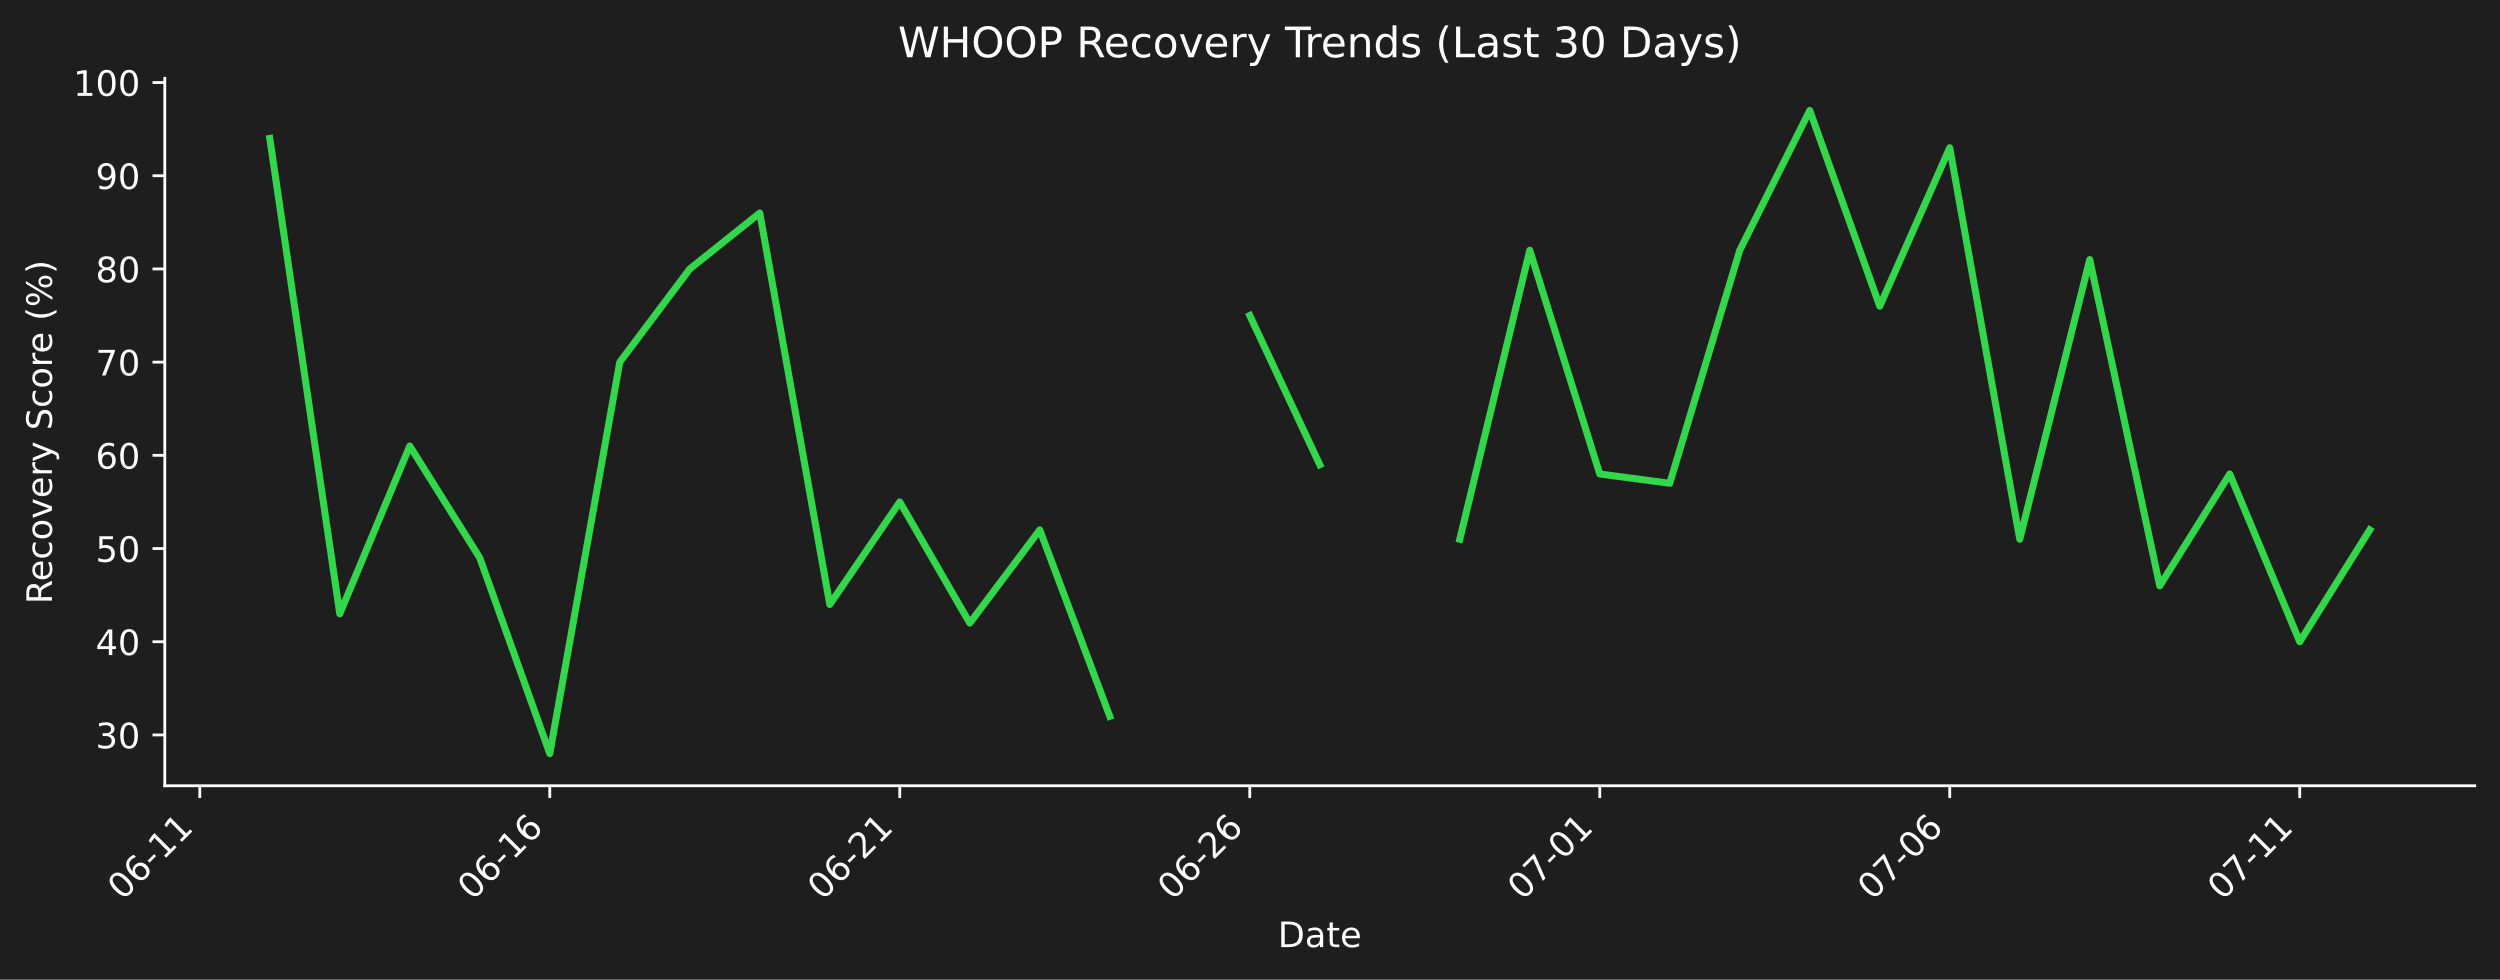
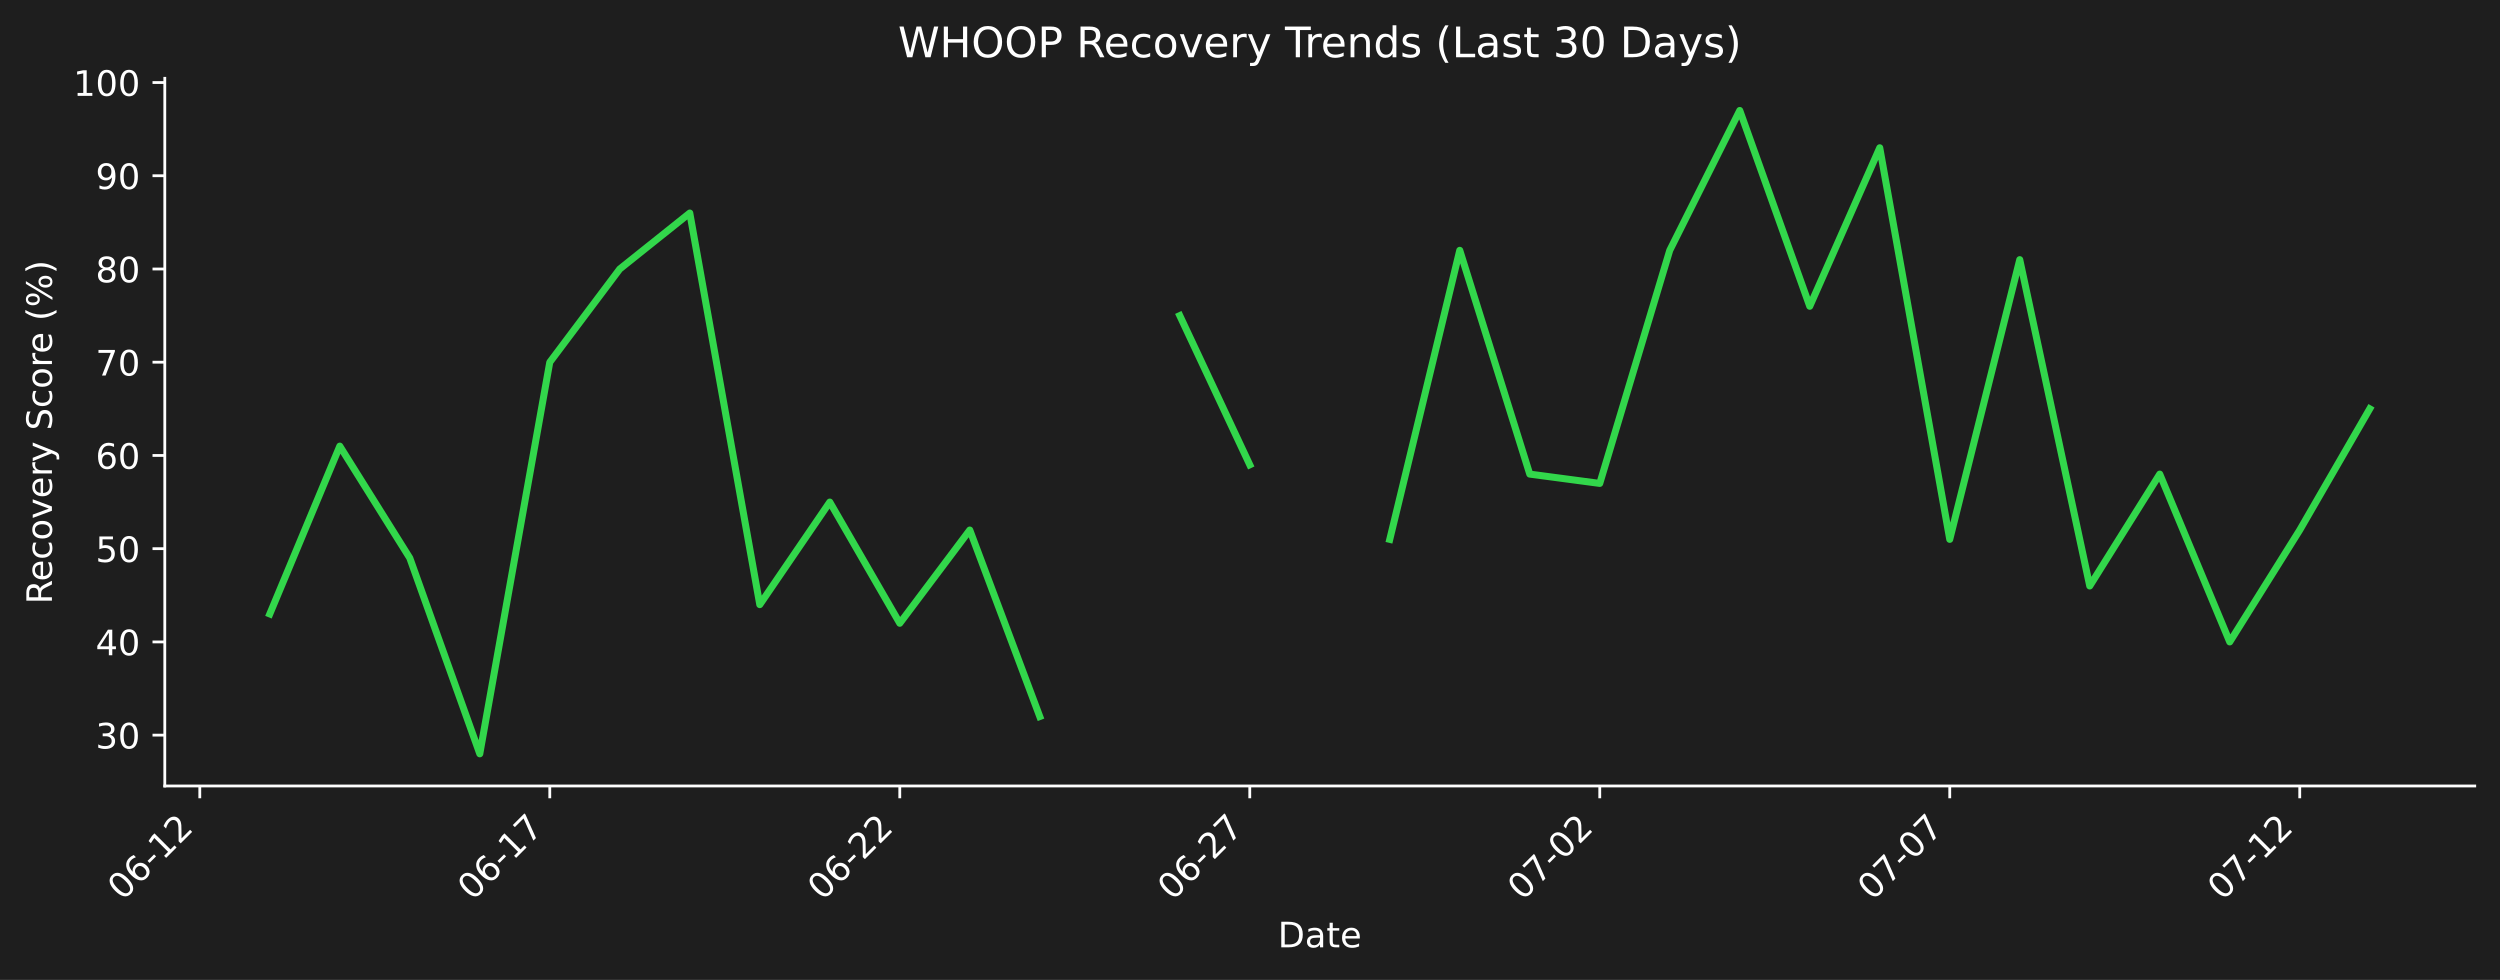
- <svg xmlns="http://www.w3.org/2000/svg" xmlns:xlink="http://www.w3.org/1999/xlink" width="712.496pt" height="279.207pt" viewBox="0 0 712.496 279.207" version="1.1">
+ <svg xmlns="http://www.w3.org/2000/svg" xmlns:xlink="http://www.w3.org/1999/xlink" width="712.496pt" height="279.271pt" viewBox="0 0 712.496 279.271" version="1.1">
  <defs>
    <style type="text/css">*{stroke-linejoin: round; stroke-linecap: butt}</style>
  </defs>
  <g id="figure_1">
    <g id="patch_1">
-       <path d="M 0 279.207  L 712.496 279.207  L 712.496 0  L 0 0  z " style="fill: #1e1e1e" />
+       <path d="M 0 279.271  L 712.496 279.271  L 712.496 0  L 0 0  z " style="fill: #1e1e1e" />
    </g>
    <g id="axes_1">
      <g id="patch_2">
-         <path d="M 46.966 223.939  L 705.296 223.939  L 705.296 22.318  L 46.966 22.318  L 46.966 223.939  z " style="fill: none" />
+         <path d="M 46.966 224.002  L 705.296 224.002  L 705.296 22.318  L 46.966 22.318  L 46.966 224.002  z " style="fill: none" />
      </g>
      <g id="matplotlib.axis_1">
        <g id="xtick_1">
          <g id="line2d_1">
            <defs>
-               <path id="m69416c2bbb" d="M 0 0  L 0 3.5  " style="stroke: #ffffff; stroke-width: 0.8" />
+               <path id="md791cb1d7b" d="M 0 0  L 0 3.5  " style="stroke: #ffffff; stroke-width: 0.8" />
            </defs>
            <g>
-               <use xlink:href="#m69416c2bbb" x="56.94" y="223.939" style="fill: #ffffff; stroke: #ffffff; stroke-width: 0.8" />
+               <use xlink:href="#md791cb1d7b" x="56.94" y="224.002" style="fill: #ffffff; stroke: #ffffff; stroke-width: 0.8" />
            </g>
          </g>
          <g id="text_1">
-             <g style="fill: #ffffff" transform="translate(34.92278 256.8584) rotate(-45) scale(0.1 -0.1)">
+             <g style="fill: #ffffff" transform="translate(34.92278 256.9221) rotate(-45) scale(0.1 -0.1)">
              <defs>
                <path id="DejaVuSans-30" d="M 2034 4250  Q 1547 4250 1301 3770  Q 1056 3291 1056 2328  Q 1056 1369 1301 889  Q 1547 409 2034 409  Q 2525 409 2770 889  Q 3016 1369 3016 2328  Q 3016 3291 2770 3770  Q 2525 4250 2034 4250  z M 2034 4750  Q 2819 4750 3233 4129  Q 3647 3509 3647 2328  Q 3647 1150 3233 529  Q 2819 -91 2034 -91  Q 1250 -91 836 529  Q 422 1150 422 2328  Q 422 3509 836 4129  Q 1250 4750 2034 4750  z " transform="scale(0.015625)" />
                <path id="DejaVuSans-36" d="M 2113 2584  Q 1688 2584 1439 2293  Q 1191 2003 1191 1497  Q 1191 994 1439 701  Q 1688 409 2113 409  Q 2538 409 2786 701  Q 3034 994 3034 1497  Q 3034 2003 2786 2293  Q 2538 2584 2113 2584  z M 3366 4563  L 3366 3988  Q 3128 4100 2886 4159  Q 2644 4219 2406 4219  Q 1781 4219 1451 3797  Q 1122 3375 1075 2522  Q 1259 2794 1537 2939  Q 1816 3084 2150 3084  Q 2853 3084 3261 2657  Q 3669 2231 3669 1497  Q 3669 778 3244 343  Q 2819 -91 2113 -91  Q 1303 -91 875 529  Q 447 1150 447 2328  Q 447 3434 972 4092  Q 1497 4750 2381 4750  Q 2619 4750 2861 4703  Q 3103 4656 3366 4563  z " transform="scale(0.015625)" />
                <path id="DejaVuSans-2d" d="M 313 2009  L 1997 2009  L 1997 1497  L 313 1497  L 313 2009  z " transform="scale(0.015625)" />
                <path id="DejaVuSans-31" d="M 794 531  L 1825 531  L 1825 4091  L 703 3866  L 703 4441  L 1819 4666  L 2450 4666  L 2450 531  L 3481 531  L 3481 0  L 794 0  L 794 531  z " transform="scale(0.015625)" />
+                 <path id="DejaVuSans-32" d="M 1228 531  L 3431 531  L 3431 0  L 469 0  L 469 531  Q 828 903 1448 1529  Q 2069 2156 2228 2338  Q 2531 2678 2651 2914  Q 2772 3150 2772 3378  Q 2772 3750 2511 3984  Q 2250 4219 1831 4219  Q 1534 4219 1204 4116  Q 875 4013 500 3803  L 500 4441  Q 881 4594 1212 4672  Q 1544 4750 1819 4750  Q 2544 4750 2975 4387  Q 3406 4025 3406 3419  Q 3406 3131 3298 2873  Q 3191 2616 2906 2266  Q 2828 2175 2409 1742  Q 1991 1309 1228 531  z " transform="scale(0.015625)" />
              </defs>
              <use xlink:href="#DejaVuSans-30" />
              <use xlink:href="#DejaVuSans-36" transform="translate(63.62305 0)" />
              <use xlink:href="#DejaVuSans-2d" transform="translate(127.2461 0)" />
              <use xlink:href="#DejaVuSans-31" transform="translate(163.3301 0)" />
-               <use xlink:href="#DejaVuSans-31" transform="translate(226.9531 0)" />
+               <use xlink:href="#DejaVuSans-32" transform="translate(226.9531 0)" />
            </g>
          </g>
        </g>
        <g id="xtick_2">
          <g id="line2d_2">
            <g>
-               <use xlink:href="#m69416c2bbb" x="156.687" y="223.939" style="fill: #ffffff; stroke: #ffffff; stroke-width: 0.8" />
+               <use xlink:href="#md791cb1d7b" x="156.687" y="224.002" style="fill: #ffffff; stroke: #ffffff; stroke-width: 0.8" />
            </g>
          </g>
          <g id="text_2">
-             <g style="fill: #ffffff" transform="translate(134.6698 256.8584) rotate(-45) scale(0.1 -0.1)">
+             <g style="fill: #ffffff" transform="translate(134.6698 256.9221) rotate(-45) scale(0.1 -0.1)">
+               <defs>
+                 <path id="DejaVuSans-37" d="M 525 4666  L 3525 4666  L 3525 4397  L 1831 0  L 1172 0  L 2766 4134  L 525 4134  L 525 4666  z " transform="scale(0.015625)" />
+               </defs>
              <use xlink:href="#DejaVuSans-30" />
              <use xlink:href="#DejaVuSans-36" transform="translate(63.62305 0)" />
              <use xlink:href="#DejaVuSans-2d" transform="translate(127.2461 0)" />
              <use xlink:href="#DejaVuSans-31" transform="translate(163.3301 0)" />
-               <use xlink:href="#DejaVuSans-36" transform="translate(226.9531 0)" />
+               <use xlink:href="#DejaVuSans-37" transform="translate(226.9531 0)" />
            </g>
          </g>
        </g>
        <g id="xtick_3">
          <g id="line2d_3">
            <g>
-               <use xlink:href="#m69416c2bbb" x="256.434" y="223.939" style="fill: #ffffff; stroke: #ffffff; stroke-width: 0.8" />
+               <use xlink:href="#md791cb1d7b" x="256.434" y="224.002" style="fill: #ffffff; stroke: #ffffff; stroke-width: 0.8" />
            </g>
          </g>
          <g id="text_3">
-             <g style="fill: #ffffff" transform="translate(234.4167 256.8584) rotate(-45) scale(0.1 -0.1)">
-               <defs>
-                 <path id="DejaVuSans-32" d="M 1228 531  L 3431 531  L 3431 0  L 469 0  L 469 531  Q 828 903 1448 1529  Q 2069 2156 2228 2338  Q 2531 2678 2651 2914  Q 2772 3150 2772 3378  Q 2772 3750 2511 3984  Q 2250 4219 1831 4219  Q 1534 4219 1204 4116  Q 875 4013 500 3803  L 500 4441  Q 881 4594 1212 4672  Q 1544 4750 1819 4750  Q 2544 4750 2975 4387  Q 3406 4025 3406 3419  Q 3406 3131 3298 2873  Q 3191 2616 2906 2266  Q 2828 2175 2409 1742  Q 1991 1309 1228 531  z " transform="scale(0.015625)" />
-               </defs>
+             <g style="fill: #ffffff" transform="translate(234.4167 256.9221) rotate(-45) scale(0.1 -0.1)">
              <use xlink:href="#DejaVuSans-30" />
              <use xlink:href="#DejaVuSans-36" transform="translate(63.62305 0)" />
              <use xlink:href="#DejaVuSans-2d" transform="translate(127.2461 0)" />
              <use xlink:href="#DejaVuSans-32" transform="translate(163.3301 0)" />
-               <use xlink:href="#DejaVuSans-31" transform="translate(226.9531 0)" />
+               <use xlink:href="#DejaVuSans-32" transform="translate(226.9531 0)" />
            </g>
          </g>
        </g>
        <g id="xtick_4">
          <g id="line2d_4">
            <g>
-               <use xlink:href="#m69416c2bbb" x="356.181" y="223.939" style="fill: #ffffff; stroke: #ffffff; stroke-width: 0.8" />
+               <use xlink:href="#md791cb1d7b" x="356.181" y="224.002" style="fill: #ffffff; stroke: #ffffff; stroke-width: 0.8" />
            </g>
          </g>
          <g id="text_4">
-             <g style="fill: #ffffff" transform="translate(334.1637 256.8584) rotate(-45) scale(0.1 -0.1)">
+             <g style="fill: #ffffff" transform="translate(334.1637 256.9221) rotate(-45) scale(0.1 -0.1)">
              <use xlink:href="#DejaVuSans-30" />
              <use xlink:href="#DejaVuSans-36" transform="translate(63.62305 0)" />
              <use xlink:href="#DejaVuSans-2d" transform="translate(127.2461 0)" />
              <use xlink:href="#DejaVuSans-32" transform="translate(163.3301 0)" />
-               <use xlink:href="#DejaVuSans-36" transform="translate(226.9531 0)" />
+               <use xlink:href="#DejaVuSans-37" transform="translate(226.9531 0)" />
            </g>
          </g>
        </g>
        <g id="xtick_5">
          <g id="line2d_5">
            <g>
-               <use xlink:href="#m69416c2bbb" x="455.928" y="223.939" style="fill: #ffffff; stroke: #ffffff; stroke-width: 0.8" />
+               <use xlink:href="#md791cb1d7b" x="455.928" y="224.002" style="fill: #ffffff; stroke: #ffffff; stroke-width: 0.8" />
            </g>
          </g>
          <g id="text_5">
-             <g style="fill: #ffffff" transform="translate(433.9107 256.8584) rotate(-45) scale(0.1 -0.1)">
-               <defs>
-                 <path id="DejaVuSans-37" d="M 525 4666  L 3525 4666  L 3525 4397  L 1831 0  L 1172 0  L 2766 4134  L 525 4134  L 525 4666  z " transform="scale(0.015625)" />
-               </defs>
+             <g style="fill: #ffffff" transform="translate(433.9107 256.9221) rotate(-45) scale(0.1 -0.1)">
              <use xlink:href="#DejaVuSans-30" />
              <use xlink:href="#DejaVuSans-37" transform="translate(63.62305 0)" />
              <use xlink:href="#DejaVuSans-2d" transform="translate(127.2461 0)" />
              <use xlink:href="#DejaVuSans-30" transform="translate(163.3301 0)" />
-               <use xlink:href="#DejaVuSans-31" transform="translate(226.9531 0)" />
+               <use xlink:href="#DejaVuSans-32" transform="translate(226.9531 0)" />
            </g>
          </g>
        </g>
        <g id="xtick_6">
          <g id="line2d_6">
            <g>
-               <use xlink:href="#m69416c2bbb" x="555.675" y="223.939" style="fill: #ffffff; stroke: #ffffff; stroke-width: 0.8" />
+               <use xlink:href="#md791cb1d7b" x="555.675" y="224.002" style="fill: #ffffff; stroke: #ffffff; stroke-width: 0.8" />
            </g>
          </g>
          <g id="text_6">
-             <g style="fill: #ffffff" transform="translate(533.6576 256.8584) rotate(-45) scale(0.1 -0.1)">
+             <g style="fill: #ffffff" transform="translate(533.6576 256.9221) rotate(-45) scale(0.1 -0.1)">
              <use xlink:href="#DejaVuSans-30" />
              <use xlink:href="#DejaVuSans-37" transform="translate(63.62305 0)" />
              <use xlink:href="#DejaVuSans-2d" transform="translate(127.2461 0)" />
              <use xlink:href="#DejaVuSans-30" transform="translate(163.3301 0)" />
-               <use xlink:href="#DejaVuSans-36" transform="translate(226.9531 0)" />
+               <use xlink:href="#DejaVuSans-37" transform="translate(226.9531 0)" />
            </g>
          </g>
        </g>
        <g id="xtick_7">
          <g id="line2d_7">
            <g>
-               <use xlink:href="#m69416c2bbb" x="655.422" y="223.939" style="fill: #ffffff; stroke: #ffffff; stroke-width: 0.8" />
+               <use xlink:href="#md791cb1d7b" x="655.422" y="224.002" style="fill: #ffffff; stroke: #ffffff; stroke-width: 0.8" />
            </g>
          </g>
          <g id="text_7">
-             <g style="fill: #ffffff" transform="translate(633.4046 256.8584) rotate(-45) scale(0.1 -0.1)">
+             <g style="fill: #ffffff" transform="translate(633.4046 256.9221) rotate(-45) scale(0.1 -0.1)">
              <use xlink:href="#DejaVuSans-30" />
              <use xlink:href="#DejaVuSans-37" transform="translate(63.62305 0)" />
              <use xlink:href="#DejaVuSans-2d" transform="translate(127.2461 0)" />
              <use xlink:href="#DejaVuSans-31" transform="translate(163.3301 0)" />
-               <use xlink:href="#DejaVuSans-31" transform="translate(226.9531 0)" />
+               <use xlink:href="#DejaVuSans-32" transform="translate(226.9531 0)" />
            </g>
          </g>
        </g>
        <g id="text_8">
-           <g style="fill: #ffffff" transform="translate(364.1798 269.9274) scale(0.1 -0.1)">
+           <g style="fill: #ffffff" transform="translate(364.1798 269.9911) scale(0.1 -0.1)">
            <defs>
              <path id="DejaVuSans-44" d="M 1259 4147  L 1259 519  L 2022 519  Q 2988 519 3436 956  Q 3884 1394 3884 2338  Q 3884 3275 3436 3711  Q 2988 4147 2022 4147  L 1259 4147  z M 628 4666  L 1925 4666  Q 3281 4666 3915 4102  Q 4550 3538 4550 2338  Q 4550 1131 3912 565  Q 3275 0 1925 0  L 628 0  L 628 4666  z " transform="scale(0.015625)" />
              <path id="DejaVuSans-61" d="M 2194 1759  Q 1497 1759 1228 1600  Q 959 1441 959 1056  Q 959 750 1161 570  Q 1363 391 1709 391  Q 2188 391 2477 730  Q 2766 1069 2766 1631  L 2766 1759  L 2194 1759  z M 3341 1997  L 3341 0  L 2766 0  L 2766 531  Q 2569 213 2275 61  Q 1981 -91 1556 -91  Q 1019 -91 701 211  Q 384 513 384 1019  Q 384 1609 779 1909  Q 1175 2209 1959 2209  L 2766 2209  L 2766 2266  Q 2766 2663 2505 2880  Q 2244 3097 1772 3097  Q 1472 3097 1187 3025  Q 903 2953 641 2809  L 641 3341  Q 956 3463 1253 3523  Q 1550 3584 1831 3584  Q 2591 3584 2966 3190  Q 3341 2797 3341 1997  z " transform="scale(0.015625)" />
              <path id="DejaVuSans-74" d="M 1172 4494  L 1172 3500  L 2356 3500  L 2356 3053  L 1172 3053  L 1172 1153  Q 1172 725 1289 603  Q 1406 481 1766 481  L 2356 481  L 2356 0  L 1766 0  Q 1100 0 847 248  Q 594 497 594 1153  L 594 3053  L 172 3053  L 172 3500  L 594 3500  L 594 4494  L 1172 4494  z " transform="scale(0.015625)" />
              <path id="DejaVuSans-65" d="M 3597 1894  L 3597 1613  L 953 1613  Q 991 1019 1311 708  Q 1631 397 2203 397  Q 2534 397 2845 478  Q 3156 559 3463 722  L 3463 178  Q 3153 47 2828 -22  Q 2503 -91 2169 -91  Q 1331 -91 842 396  Q 353 884 353 1716  Q 353 2575 817 3079  Q 1281 3584 2069 3584  Q 2775 3584 3186 3129  Q 3597 2675 3597 1894  z M 3022 2063  Q 3016 2534 2758 2815  Q 2500 3097 2075 3097  Q 1594 3097 1305 2825  Q 1016 2553 972 2059  L 3022 2063  z " transform="scale(0.015625)" />
            </defs>
            <use xlink:href="#DejaVuSans-44" />
            <use xlink:href="#DejaVuSans-61" transform="translate(77.00195 0)" />
            <use xlink:href="#DejaVuSans-74" transform="translate(138.2812 0)" />
            <use xlink:href="#DejaVuSans-65" transform="translate(177.4902 0)" />
          </g>
        </g>
      </g>
      <g id="matplotlib.axis_2">
        <g id="ytick_1">
          <g id="line2d_8">
            <defs>
-               <path id="mb2d40fedde" d="M 0 0  L -3.5 0  " style="stroke: #ffffff; stroke-width: 0.8" />
+               <path id="m5f184fedb8" d="M 0 0  L -3.5 0  " style="stroke: #ffffff; stroke-width: 0.8" />
            </defs>
            <g>
-               <use xlink:href="#mb2d40fedde" x="46.966" y="209.461" style="fill: #ffffff; stroke: #ffffff; stroke-width: 0.8" />
+               <use xlink:href="#m5f184fedb8" x="46.966" y="209.52" style="fill: #ffffff; stroke: #ffffff; stroke-width: 0.8" />
            </g>
          </g>
          <g id="text_9">
-             <g style="fill: #ffffff" transform="translate(27.24063 213.2604) scale(0.1 -0.1)">
+             <g style="fill: #ffffff" transform="translate(27.24063 213.3195) scale(0.1 -0.1)">
              <defs>
                <path id="DejaVuSans-33" d="M 2597 2516  Q 3050 2419 3304 2112  Q 3559 1806 3559 1356  Q 3559 666 3084 287  Q 2609 -91 1734 -91  Q 1441 -91 1130 -33  Q 819 25 488 141  L 488 750  Q 750 597 1062 519  Q 1375 441 1716 441  Q 2309 441 2620 675  Q 2931 909 2931 1356  Q 2931 1769 2642 2001  Q 2353 2234 1838 2234  L 1294 2234  L 1294 2753  L 1863 2753  Q 2328 2753 2575 2939  Q 2822 3125 2822 3475  Q 2822 3834 2567 4026  Q 2313 4219 1838 4219  Q 1578 4219 1281 4162  Q 984 4106 628 3988  L 628 4550  Q 988 4650 1302 4700  Q 1616 4750 1894 4750  Q 2613 4750 3031 4423  Q 3450 4097 3450 3541  Q 3450 3153 3228 2886  Q 3006 2619 2597 2516  z " transform="scale(0.015625)" />
              </defs>
              <use xlink:href="#DejaVuSans-33" />
              <use xlink:href="#DejaVuSans-30" transform="translate(63.62305 0)" />
            </g>
          </g>
        </g>
        <g id="ytick_2">
          <g id="line2d_9">
            <g>
-               <use xlink:href="#mb2d40fedde" x="46.966" y="182.897" style="fill: #ffffff; stroke: #ffffff; stroke-width: 0.8" />
+               <use xlink:href="#m5f184fedb8" x="46.966" y="182.948" style="fill: #ffffff; stroke: #ffffff; stroke-width: 0.8" />
            </g>
          </g>
          <g id="text_10">
-             <g style="fill: #ffffff" transform="translate(27.24063 186.6964) scale(0.1 -0.1)">
+             <g style="fill: #ffffff" transform="translate(27.24063 186.7471) scale(0.1 -0.1)">
              <defs>
                <path id="DejaVuSans-34" d="M 2419 4116  L 825 1625  L 2419 1625  L 2419 4116  z M 2253 4666  L 3047 4666  L 3047 1625  L 3713 1625  L 3713 1100  L 3047 1100  L 3047 0  L 2419 0  L 2419 1100  L 313 1100  L 313 1709  L 2253 4666  z " transform="scale(0.015625)" />
              </defs>
              <use xlink:href="#DejaVuSans-34" />
              <use xlink:href="#DejaVuSans-30" transform="translate(63.62305 0)" />
            </g>
          </g>
        </g>
        <g id="ytick_3">
          <g id="line2d_10">
            <g>
-               <use xlink:href="#mb2d40fedde" x="46.966" y="156.333" style="fill: #ffffff; stroke: #ffffff; stroke-width: 0.8" />
+               <use xlink:href="#m5f184fedb8" x="46.966" y="156.376" style="fill: #ffffff; stroke: #ffffff; stroke-width: 0.8" />
            </g>
          </g>
          <g id="text_11">
-             <g style="fill: #ffffff" transform="translate(27.24063 160.1325) scale(0.1 -0.1)">
+             <g style="fill: #ffffff" transform="translate(27.24063 160.1748) scale(0.1 -0.1)">
              <defs>
                <path id="DejaVuSans-35" d="M 691 4666  L 3169 4666  L 3169 4134  L 1269 4134  L 1269 2991  Q 1406 3038 1543 3061  Q 1681 3084 1819 3084  Q 2600 3084 3056 2656  Q 3513 2228 3513 1497  Q 3513 744 3044 326  Q 2575 -91 1722 -91  Q 1428 -91 1123 -41  Q 819 9 494 109  L 494 744  Q 775 591 1075 516  Q 1375 441 1709 441  Q 2250 441 2565 725  Q 2881 1009 2881 1497  Q 2881 1984 2565 2268  Q 2250 2553 1709 2553  Q 1456 2553 1204 2497  Q 953 2441 691 2322  L 691 4666  z " transform="scale(0.015625)" />
              </defs>
              <use xlink:href="#DejaVuSans-35" />
              <use xlink:href="#DejaVuSans-30" transform="translate(63.62305 0)" />
            </g>
          </g>
        </g>
        <g id="ytick_4">
          <g id="line2d_11">
            <g>
-               <use xlink:href="#mb2d40fedde" x="46.966" y="129.769" style="fill: #ffffff; stroke: #ffffff; stroke-width: 0.8" />
+               <use xlink:href="#m5f184fedb8" x="46.966" y="129.803" style="fill: #ffffff; stroke: #ffffff; stroke-width: 0.8" />
            </g>
          </g>
          <g id="text_12">
-             <g style="fill: #ffffff" transform="translate(27.24063 133.5685) scale(0.1 -0.1)">
+             <g style="fill: #ffffff" transform="translate(27.24063 133.6025) scale(0.1 -0.1)">
              <use xlink:href="#DejaVuSans-36" />
              <use xlink:href="#DejaVuSans-30" transform="translate(63.62305 0)" />
            </g>
          </g>
        </g>
        <g id="ytick_5">
          <g id="line2d_12">
            <g>
-               <use xlink:href="#mb2d40fedde" x="46.966" y="103.205" style="fill: #ffffff; stroke: #ffffff; stroke-width: 0.8" />
+               <use xlink:href="#m5f184fedb8" x="46.966" y="103.231" style="fill: #ffffff; stroke: #ffffff; stroke-width: 0.8" />
            </g>
          </g>
          <g id="text_13">
-             <g style="fill: #ffffff" transform="translate(27.24063 107.0046) scale(0.1 -0.1)">
+             <g style="fill: #ffffff" transform="translate(27.24063 107.0301) scale(0.1 -0.1)">
              <use xlink:href="#DejaVuSans-37" />
              <use xlink:href="#DejaVuSans-30" transform="translate(63.62305 0)" />
            </g>
          </g>
        </g>
        <g id="ytick_6">
          <g id="line2d_13">
            <g>
-               <use xlink:href="#mb2d40fedde" x="46.966" y="76.641" style="fill: #ffffff; stroke: #ffffff; stroke-width: 0.8" />
+               <use xlink:href="#m5f184fedb8" x="46.966" y="76.659" style="fill: #ffffff; stroke: #ffffff; stroke-width: 0.8" />
            </g>
          </g>
          <g id="text_14">
-             <g style="fill: #ffffff" transform="translate(27.24063 80.44063) scale(0.1 -0.1)">
+             <g style="fill: #ffffff" transform="translate(27.24063 80.45778) scale(0.1 -0.1)">
              <defs>
                <path id="DejaVuSans-38" d="M 2034 2216  Q 1584 2216 1326 1975  Q 1069 1734 1069 1313  Q 1069 891 1326 650  Q 1584 409 2034 409  Q 2484 409 2743 651  Q 3003 894 3003 1313  Q 3003 1734 2745 1975  Q 2488 2216 2034 2216  z M 1403 2484  Q 997 2584 770 2862  Q 544 3141 544 3541  Q 544 4100 942 4425  Q 1341 4750 2034 4750  Q 2731 4750 3128 4425  Q 3525 4100 3525 3541  Q 3525 3141 3298 2862  Q 3072 2584 2669 2484  Q 3125 2378 3379 2068  Q 3634 1759 3634 1313  Q 3634 634 3220 271  Q 2806 -91 2034 -91  Q 1263 -91 848 271  Q 434 634 434 1313  Q 434 1759 690 2068  Q 947 2378 1403 2484  z M 1172 3481  Q 1172 3119 1398 2916  Q 1625 2713 2034 2713  Q 2441 2713 2670 2916  Q 2900 3119 2900 3481  Q 2900 3844 2670 4047  Q 2441 4250 2034 4250  Q 1625 4250 1398 4047  Q 1172 3844 1172 3481  z " transform="scale(0.015625)" />
              </defs>
              <use xlink:href="#DejaVuSans-38" />
              <use xlink:href="#DejaVuSans-30" transform="translate(63.62305 0)" />
            </g>
          </g>
        </g>
        <g id="ytick_7">
          <g id="line2d_14">
            <g>
-               <use xlink:href="#mb2d40fedde" x="46.966" y="50.077" style="fill: #ffffff; stroke: #ffffff; stroke-width: 0.8" />
+               <use xlink:href="#m5f184fedb8" x="46.966" y="50.086" style="fill: #ffffff; stroke: #ffffff; stroke-width: 0.8" />
            </g>
          </g>
          <g id="text_15">
-             <g style="fill: #ffffff" transform="translate(27.24063 53.87667) scale(0.1 -0.1)">
+             <g style="fill: #ffffff" transform="translate(27.24063 53.88544) scale(0.1 -0.1)">
              <defs>
                <path id="DejaVuSans-39" d="M 703 97  L 703 672  Q 941 559 1184 500  Q 1428 441 1663 441  Q 2288 441 2617 861  Q 2947 1281 2994 2138  Q 2813 1869 2534 1725  Q 2256 1581 1919 1581  Q 1219 1581 811 2004  Q 403 2428 403 3163  Q 403 3881 828 4315  Q 1253 4750 1959 4750  Q 2769 4750 3195 4129  Q 3622 3509 3622 2328  Q 3622 1225 3098 567  Q 2575 -91 1691 -91  Q 1453 -91 1209 -44  Q 966 3 703 97  z M 1959 2075  Q 2384 2075 2632 2365  Q 2881 2656 2881 3163  Q 2881 3666 2632 3958  Q 2384 4250 1959 4250  Q 1534 4250 1286 3958  Q 1038 3666 1038 3163  Q 1038 2656 1286 2365  Q 1534 2075 1959 2075  z " transform="scale(0.015625)" />
              </defs>
              <use xlink:href="#DejaVuSans-39" />
              <use xlink:href="#DejaVuSans-30" transform="translate(63.62305 0)" />
            </g>
          </g>
        </g>
        <g id="ytick_8">
          <g id="line2d_15">
            <g>
-               <use xlink:href="#mb2d40fedde" x="46.966" y="23.514" style="fill: #ffffff; stroke: #ffffff; stroke-width: 0.8" />
+               <use xlink:href="#m5f184fedb8" x="46.966" y="23.514" style="fill: #ffffff; stroke: #ffffff; stroke-width: 0.8" />
            </g>
          </g>
          <g id="text_16">
-             <g style="fill: #ffffff" transform="translate(20.87813 27.31272) scale(0.1 -0.1)">
+             <g style="fill: #ffffff" transform="translate(20.87813 27.3131) scale(0.1 -0.1)">
              <use xlink:href="#DejaVuSans-31" />
              <use xlink:href="#DejaVuSans-30" transform="translate(63.62305 0)" />
              <use xlink:href="#DejaVuSans-30" transform="translate(127.2461 0)" />
            </g>
          </g>
        </g>
        <g id="text_17">
-           <g style="fill: #ffffff" transform="translate(14.79844 172.1463) rotate(-90) scale(0.1 -0.1)">
+           <g style="fill: #ffffff" transform="translate(14.79844 172.1781) rotate(-90) scale(0.1 -0.1)">
            <defs>
              <path id="DejaVuSans-52" d="M 2841 2188  Q 3044 2119 3236 1894  Q 3428 1669 3622 1275  L 4263 0  L 3584 0  L 2988 1197  Q 2756 1666 2539 1819  Q 2322 1972 1947 1972  L 1259 1972  L 1259 0  L 628 0  L 628 4666  L 2053 4666  Q 2853 4666 3247 4331  Q 3641 3997 3641 3322  Q 3641 2881 3436 2590  Q 3231 2300 2841 2188  z M 1259 4147  L 1259 2491  L 2053 2491  Q 2509 2491 2742 2702  Q 2975 2913 2975 3322  Q 2975 3731 2742 3939  Q 2509 4147 2053 4147  L 1259 4147  z " transform="scale(0.015625)" />
              <path id="DejaVuSans-63" d="M 3122 3366  L 3122 2828  Q 2878 2963 2633 3030  Q 2388 3097 2138 3097  Q 1578 3097 1268 2742  Q 959 2388 959 1747  Q 959 1106 1268 751  Q 1578 397 2138 397  Q 2388 397 2633 464  Q 2878 531 3122 666  L 3122 134  Q 2881 22 2623 -34  Q 2366 -91 2075 -91  Q 1284 -91 818 406  Q 353 903 353 1747  Q 353 2603 823 3093  Q 1294 3584 2113 3584  Q 2378 3584 2631 3529  Q 2884 3475 3122 3366  z " transform="scale(0.015625)" />
              <path id="DejaVuSans-6f" d="M 1959 3097  Q 1497 3097 1228 2736  Q 959 2375 959 1747  Q 959 1119 1226 758  Q 1494 397 1959 397  Q 2419 397 2687 759  Q 2956 1122 2956 1747  Q 2956 2369 2687 2733  Q 2419 3097 1959 3097  z M 1959 3584  Q 2709 3584 3137 3096  Q 3566 2609 3566 1747  Q 3566 888 3137 398  Q 2709 -91 1959 -91  Q 1206 -91 779 398  Q 353 888 353 1747  Q 353 2609 779 3096  Q 1206 3584 1959 3584  z " transform="scale(0.015625)" />
              <path id="DejaVuSans-76" d="M 191 3500  L 800 3500  L 1894 563  L 2988 3500  L 3597 3500  L 2284 0  L 1503 0  L 191 3500  z " transform="scale(0.015625)" />
              <path id="DejaVuSans-72" d="M 2631 2963  Q 2534 3019 2420 3045  Q 2306 3072 2169 3072  Q 1681 3072 1420 2755  Q 1159 2438 1159 1844  L 1159 0  L 581 0  L 581 3500  L 1159 3500  L 1159 2956  Q 1341 3275 1631 3429  Q 1922 3584 2338 3584  Q 2397 3584 2469 3576  Q 2541 3569 2628 3553  L 2631 2963  z " transform="scale(0.015625)" />
              <path id="DejaVuSans-79" d="M 2059 -325  Q 1816 -950 1584 -1140  Q 1353 -1331 966 -1331  L 506 -1331  L 506 -850  L 844 -850  Q 1081 -850 1212 -737  Q 1344 -625 1503 -206  L 1606 56  L 191 3500  L 800 3500  L 1894 763  L 2988 3500  L 3597 3500  L 2059 -325  z " transform="scale(0.015625)" />
              <path id="DejaVuSans-20" transform="scale(0.015625)" />
              <path id="DejaVuSans-53" d="M 3425 4513  L 3425 3897  Q 3066 4069 2747 4153  Q 2428 4238 2131 4238  Q 1616 4238 1336 4038  Q 1056 3838 1056 3469  Q 1056 3159 1242 3001  Q 1428 2844 1947 2747  L 2328 2669  Q 3034 2534 3370 2195  Q 3706 1856 3706 1288  Q 3706 609 3251 259  Q 2797 -91 1919 -91  Q 1588 -91 1214 -16  Q 841 59 441 206  L 441 856  Q 825 641 1194 531  Q 1563 422 1919 422  Q 2459 422 2753 634  Q 3047 847 3047 1241  Q 3047 1584 2836 1778  Q 2625 1972 2144 2069  L 1759 2144  Q 1053 2284 737 2584  Q 422 2884 422 3419  Q 422 4038 858 4394  Q 1294 4750 2059 4750  Q 2388 4750 2728 4690  Q 3069 4631 3425 4513  z " transform="scale(0.015625)" />
              <path id="DejaVuSans-28" d="M 1984 4856  Q 1566 4138 1362 3434  Q 1159 2731 1159 2009  Q 1159 1288 1364 580  Q 1569 -128 1984 -844  L 1484 -844  Q 1016 -109 783 600  Q 550 1309 550 2009  Q 550 2706 781 3412  Q 1013 4119 1484 4856  L 1984 4856  z " transform="scale(0.015625)" />
              <path id="DejaVuSans-25" d="M 4653 2053  Q 4381 2053 4226 1822  Q 4072 1591 4072 1178  Q 4072 772 4226 539  Q 4381 306 4653 306  Q 4919 306 5073 539  Q 5228 772 5228 1178  Q 5228 1588 5073 1820  Q 4919 2053 4653 2053  z M 4653 2450  Q 5147 2450 5437 2106  Q 5728 1763 5728 1178  Q 5728 594 5436 251  Q 5144 -91 4653 -91  Q 4153 -91 3862 251  Q 3572 594 3572 1178  Q 3572 1766 3864 2108  Q 4156 2450 4653 2450  z M 1428 4353  Q 1159 4353 1004 4120  Q 850 3888 850 3481  Q 850 3069 1003 2837  Q 1156 2606 1428 2606  Q 1700 2606 1854 2837  Q 2009 3069 2009 3481  Q 2009 3884 1853 4118  Q 1697 4353 1428 4353  z M 4250 4750  L 4750 4750  L 1831 -91  L 1331 -91  L 4250 4750  z M 1428 4750  Q 1922 4750 2215 4408  Q 2509 4066 2509 3481  Q 2509 2891 2217 2550  Q 1925 2209 1428 2209  Q 931 2209 642 2551  Q 353 2894 353 3481  Q 353 4063 643 4406  Q 934 4750 1428 4750  z " transform="scale(0.015625)" />
              <path id="DejaVuSans-29" d="M 513 4856  L 1013 4856  Q 1481 4119 1714 3412  Q 1947 2706 1947 2009  Q 1947 1309 1714 600  Q 1481 -109 1013 -844  L 513 -844  Q 928 -128 1133 580  Q 1338 1288 1338 2009  Q 1338 2731 1133 3434  Q 928 4138 513 4856  z " transform="scale(0.015625)" />
            </defs>
            <use xlink:href="#DejaVuSans-52" />
            <use xlink:href="#DejaVuSans-65" transform="translate(64.98242 0)" />
            <use xlink:href="#DejaVuSans-63" transform="translate(126.5059 0)" />
            <use xlink:href="#DejaVuSans-6f" transform="translate(181.4863 0)" />
            <use xlink:href="#DejaVuSans-76" transform="translate(242.668 0)" />
            <use xlink:href="#DejaVuSans-65" transform="translate(301.8477 0)" />
            <use xlink:href="#DejaVuSans-72" transform="translate(363.3711 0)" />
            <use xlink:href="#DejaVuSans-79" transform="translate(404.4844 0)" />
            <use xlink:href="#DejaVuSans-20" transform="translate(463.6641 0)" />
            <use xlink:href="#DejaVuSans-53" transform="translate(495.4512 0)" />
            <use xlink:href="#DejaVuSans-63" transform="translate(558.9277 0)" />
            <use xlink:href="#DejaVuSans-6f" transform="translate(613.9082 0)" />
            <use xlink:href="#DejaVuSans-72" transform="translate(675.0898 0)" />
            <use xlink:href="#DejaVuSans-65" transform="translate(713.9531 0)" />
            <use xlink:href="#DejaVuSans-20" transform="translate(775.4766 0)" />
            <use xlink:href="#DejaVuSans-28" transform="translate(807.2637 0)" />
            <use xlink:href="#DejaVuSans-25" transform="translate(846.2773 0)" />
            <use xlink:href="#DejaVuSans-29" transform="translate(941.2969 0)" />
          </g>
        </g>
      </g>
      <g id="line2d_16">
-         <path d="M 76.89 39.452  L 96.839 174.928  L 116.789 127.113  L 136.738 158.99  L 156.687 214.774  L 176.637 103.205  L 196.586 76.641  L 216.535 60.703  L 236.485 172.272  L 256.434 143.051  L 276.384 177.584  L 296.333 151.02  L 316.282 204.148  M 356.181 89.923  L 376.131 132.426  M 416.029 153.677  L 435.979 71.329  L 455.928 135.082  L 475.878 137.739  L 495.827 71.329  L 515.776 31.483  L 535.726 87.267  L 555.675 42.108  L 575.625 153.677  L 595.574 73.985  L 615.523 166.959  L 635.473 135.082  L 655.422 182.897  L 675.372 151.02  " clip-path="url(#p5dcb23b9fa)" style="fill: none; stroke: #32d74b; stroke-width: 2; stroke-linecap: square" />
+         <path d="M 76.89 174.976  L 96.839 127.146  L 116.789 159.033  L 136.738 214.835  L 156.687 103.231  L 176.637 76.659  L 196.586 60.715  L 216.535 172.319  L 236.485 143.089  L 256.434 177.633  L 276.384 151.061  L 296.333 204.206  M 336.232 89.945  L 356.181 132.46  M 396.08 153.718  L 416.029 71.344  L 435.979 135.118  L 455.928 137.775  L 475.878 71.344  L 495.827 31.486  L 515.776 87.287  L 535.726 42.115  L 555.675 153.718  L 575.625 74.001  L 595.574 167.005  L 615.523 135.118  L 635.473 182.948  L 655.422 151.061  L 675.372 116.517  " clip-path="url(#pb1691ca063)" style="fill: none; stroke: #32d74b; stroke-width: 2; stroke-linecap: square" />
      </g>
      <g id="patch_3">
-         <path d="M 46.966 223.939  L 46.966 22.318  " style="fill: none; stroke: #ffffff; stroke-width: 0.8; stroke-linejoin: miter; stroke-linecap: square" />
+         <path d="M 46.966 224.002  L 46.966 22.318  " style="fill: none; stroke: #ffffff; stroke-width: 0.8; stroke-linejoin: miter; stroke-linecap: square" />
      </g>
      <g id="patch_4">
-         <path d="M 46.966 223.939  L 705.296 223.939  " style="fill: none; stroke: #ffffff; stroke-width: 0.8; stroke-linejoin: miter; stroke-linecap: square" />
+         <path d="M 46.966 224.002  L 705.296 224.002  " style="fill: none; stroke: #ffffff; stroke-width: 0.8; stroke-linejoin: miter; stroke-linecap: square" />
      </g>
      <g id="text_18">
        <g style="fill: #ffffff" transform="translate(255.9366 16.31812) scale(0.12 -0.12)">
          <defs>
            <path id="DejaVuSans-57" d="M 213 4666  L 850 4666  L 1831 722  L 2809 4666  L 3519 4666  L 4500 722  L 5478 4666  L 6119 4666  L 4947 0  L 4153 0  L 3169 4050  L 2175 0  L 1381 0  L 213 4666  z " transform="scale(0.015625)" />
            <path id="DejaVuSans-48" d="M 628 4666  L 1259 4666  L 1259 2753  L 3553 2753  L 3553 4666  L 4184 4666  L 4184 0  L 3553 0  L 3553 2222  L 1259 2222  L 1259 0  L 628 0  L 628 4666  z " transform="scale(0.015625)" />
            <path id="DejaVuSans-4f" d="M 2522 4238  Q 1834 4238 1429 3725  Q 1025 3213 1025 2328  Q 1025 1447 1429 934  Q 1834 422 2522 422  Q 3209 422 3611 934  Q 4013 1447 4013 2328  Q 4013 3213 3611 3725  Q 3209 4238 2522 4238  z M 2522 4750  Q 3503 4750 4090 4092  Q 4678 3434 4678 2328  Q 4678 1225 4090 567  Q 3503 -91 2522 -91  Q 1538 -91 948 565  Q 359 1222 359 2328  Q 359 3434 948 4092  Q 1538 4750 2522 4750  z " transform="scale(0.015625)" />
            <path id="DejaVuSans-50" d="M 1259 4147  L 1259 2394  L 2053 2394  Q 2494 2394 2734 2622  Q 2975 2850 2975 3272  Q 2975 3691 2734 3919  Q 2494 4147 2053 4147  L 1259 4147  z M 628 4666  L 2053 4666  Q 2838 4666 3239 4311  Q 3641 3956 3641 3272  Q 3641 2581 3239 2228  Q 2838 1875 2053 1875  L 1259 1875  L 1259 0  L 628 0  L 628 4666  z " transform="scale(0.015625)" />
            <path id="DejaVuSans-54" d="M -19 4666  L 3928 4666  L 3928 4134  L 2272 4134  L 2272 0  L 1638 0  L 1638 4134  L -19 4134  L -19 4666  z " transform="scale(0.015625)" />
            <path id="DejaVuSans-6e" d="M 3513 2113  L 3513 0  L 2938 0  L 2938 2094  Q 2938 2591 2744 2837  Q 2550 3084 2163 3084  Q 1697 3084 1428 2787  Q 1159 2491 1159 1978  L 1159 0  L 581 0  L 581 3500  L 1159 3500  L 1159 2956  Q 1366 3272 1645 3428  Q 1925 3584 2291 3584  Q 2894 3584 3203 3211  Q 3513 2838 3513 2113  z " transform="scale(0.015625)" />
            <path id="DejaVuSans-64" d="M 2906 2969  L 2906 4863  L 3481 4863  L 3481 0  L 2906 0  L 2906 525  Q 2725 213 2448 61  Q 2172 -91 1784 -91  Q 1150 -91 751 415  Q 353 922 353 1747  Q 353 2572 751 3078  Q 1150 3584 1784 3584  Q 2172 3584 2448 3432  Q 2725 3281 2906 2969  z M 947 1747  Q 947 1113 1208 752  Q 1469 391 1925 391  Q 2381 391 2643 752  Q 2906 1113 2906 1747  Q 2906 2381 2643 2742  Q 2381 3103 1925 3103  Q 1469 3103 1208 2742  Q 947 2381 947 1747  z " transform="scale(0.015625)" />
            <path id="DejaVuSans-73" d="M 2834 3397  L 2834 2853  Q 2591 2978 2328 3040  Q 2066 3103 1784 3103  Q 1356 3103 1142 2972  Q 928 2841 928 2578  Q 928 2378 1081 2264  Q 1234 2150 1697 2047  L 1894 2003  Q 2506 1872 2764 1633  Q 3022 1394 3022 966  Q 3022 478 2636 193  Q 2250 -91 1575 -91  Q 1294 -91 989 -36  Q 684 19 347 128  L 347 722  Q 666 556 975 473  Q 1284 391 1588 391  Q 1994 391 2212 530  Q 2431 669 2431 922  Q 2431 1156 2273 1281  Q 2116 1406 1581 1522  L 1381 1569  Q 847 1681 609 1914  Q 372 2147 372 2553  Q 372 3047 722 3315  Q 1072 3584 1716 3584  Q 2034 3584 2315 3537  Q 2597 3491 2834 3397  z " transform="scale(0.015625)" />
            <path id="DejaVuSans-4c" d="M 628 4666  L 1259 4666  L 1259 531  L 3531 531  L 3531 0  L 628 0  L 628 4666  z " transform="scale(0.015625)" />
          </defs>
          <use xlink:href="#DejaVuSans-57" />
          <use xlink:href="#DejaVuSans-48" transform="translate(98.87695 0)" />
          <use xlink:href="#DejaVuSans-4f" transform="translate(174.0723 0)" />
          <use xlink:href="#DejaVuSans-4f" transform="translate(252.7832 0)" />
          <use xlink:href="#DejaVuSans-50" transform="translate(331.4941 0)" />
          <use xlink:href="#DejaVuSans-20" transform="translate(391.7969 0)" />
          <use xlink:href="#DejaVuSans-52" transform="translate(423.584 0)" />
          <use xlink:href="#DejaVuSans-65" transform="translate(488.5664 0)" />
          <use xlink:href="#DejaVuSans-63" transform="translate(550.0898 0)" />
          <use xlink:href="#DejaVuSans-6f" transform="translate(605.0703 0)" />
          <use xlink:href="#DejaVuSans-76" transform="translate(666.252 0)" />
          <use xlink:href="#DejaVuSans-65" transform="translate(725.4316 0)" />
          <use xlink:href="#DejaVuSans-72" transform="translate(786.9551 0)" />
          <use xlink:href="#DejaVuSans-79" transform="translate(828.0684 0)" />
          <use xlink:href="#DejaVuSans-20" transform="translate(887.248 0)" />
          <use xlink:href="#DejaVuSans-54" transform="translate(919.0352 0)" />
          <use xlink:href="#DejaVuSans-72" transform="translate(965.3691 0)" />
          <use xlink:href="#DejaVuSans-65" transform="translate(1004.232 0)" />
          <use xlink:href="#DejaVuSans-6e" transform="translate(1065.756 0)" />
          <use xlink:href="#DejaVuSans-64" transform="translate(1129.135 0)" />
          <use xlink:href="#DejaVuSans-73" transform="translate(1192.611 0)" />
          <use xlink:href="#DejaVuSans-20" transform="translate(1244.711 0)" />
          <use xlink:href="#DejaVuSans-28" transform="translate(1276.498 0)" />
          <use xlink:href="#DejaVuSans-4c" transform="translate(1315.512 0)" />
          <use xlink:href="#DejaVuSans-61" transform="translate(1371.225 0)" />
          <use xlink:href="#DejaVuSans-73" transform="translate(1432.504 0)" />
          <use xlink:href="#DejaVuSans-74" transform="translate(1484.604 0)" />
          <use xlink:href="#DejaVuSans-20" transform="translate(1523.812 0)" />
          <use xlink:href="#DejaVuSans-33" transform="translate(1555.6 0)" />
          <use xlink:href="#DejaVuSans-30" transform="translate(1619.223 0)" />
          <use xlink:href="#DejaVuSans-20" transform="translate(1682.846 0)" />
          <use xlink:href="#DejaVuSans-44" transform="translate(1714.633 0)" />
          <use xlink:href="#DejaVuSans-61" transform="translate(1791.635 0)" />
          <use xlink:href="#DejaVuSans-79" transform="translate(1852.914 0)" />
          <use xlink:href="#DejaVuSans-73" transform="translate(1912.094 0)" />
          <use xlink:href="#DejaVuSans-29" transform="translate(1964.193 0)" />
        </g>
      </g>
    </g>
  </g>
  <defs>
-     <clipPath id="p5dcb23b9fa">
-       <rect x="46.966" y="22.318" width="658.33" height="201.62" />
+     <clipPath id="pb1691ca063">
+       <rect x="46.966" y="22.318" width="658.33" height="201.684" />
    </clipPath>
  </defs>
</svg>
